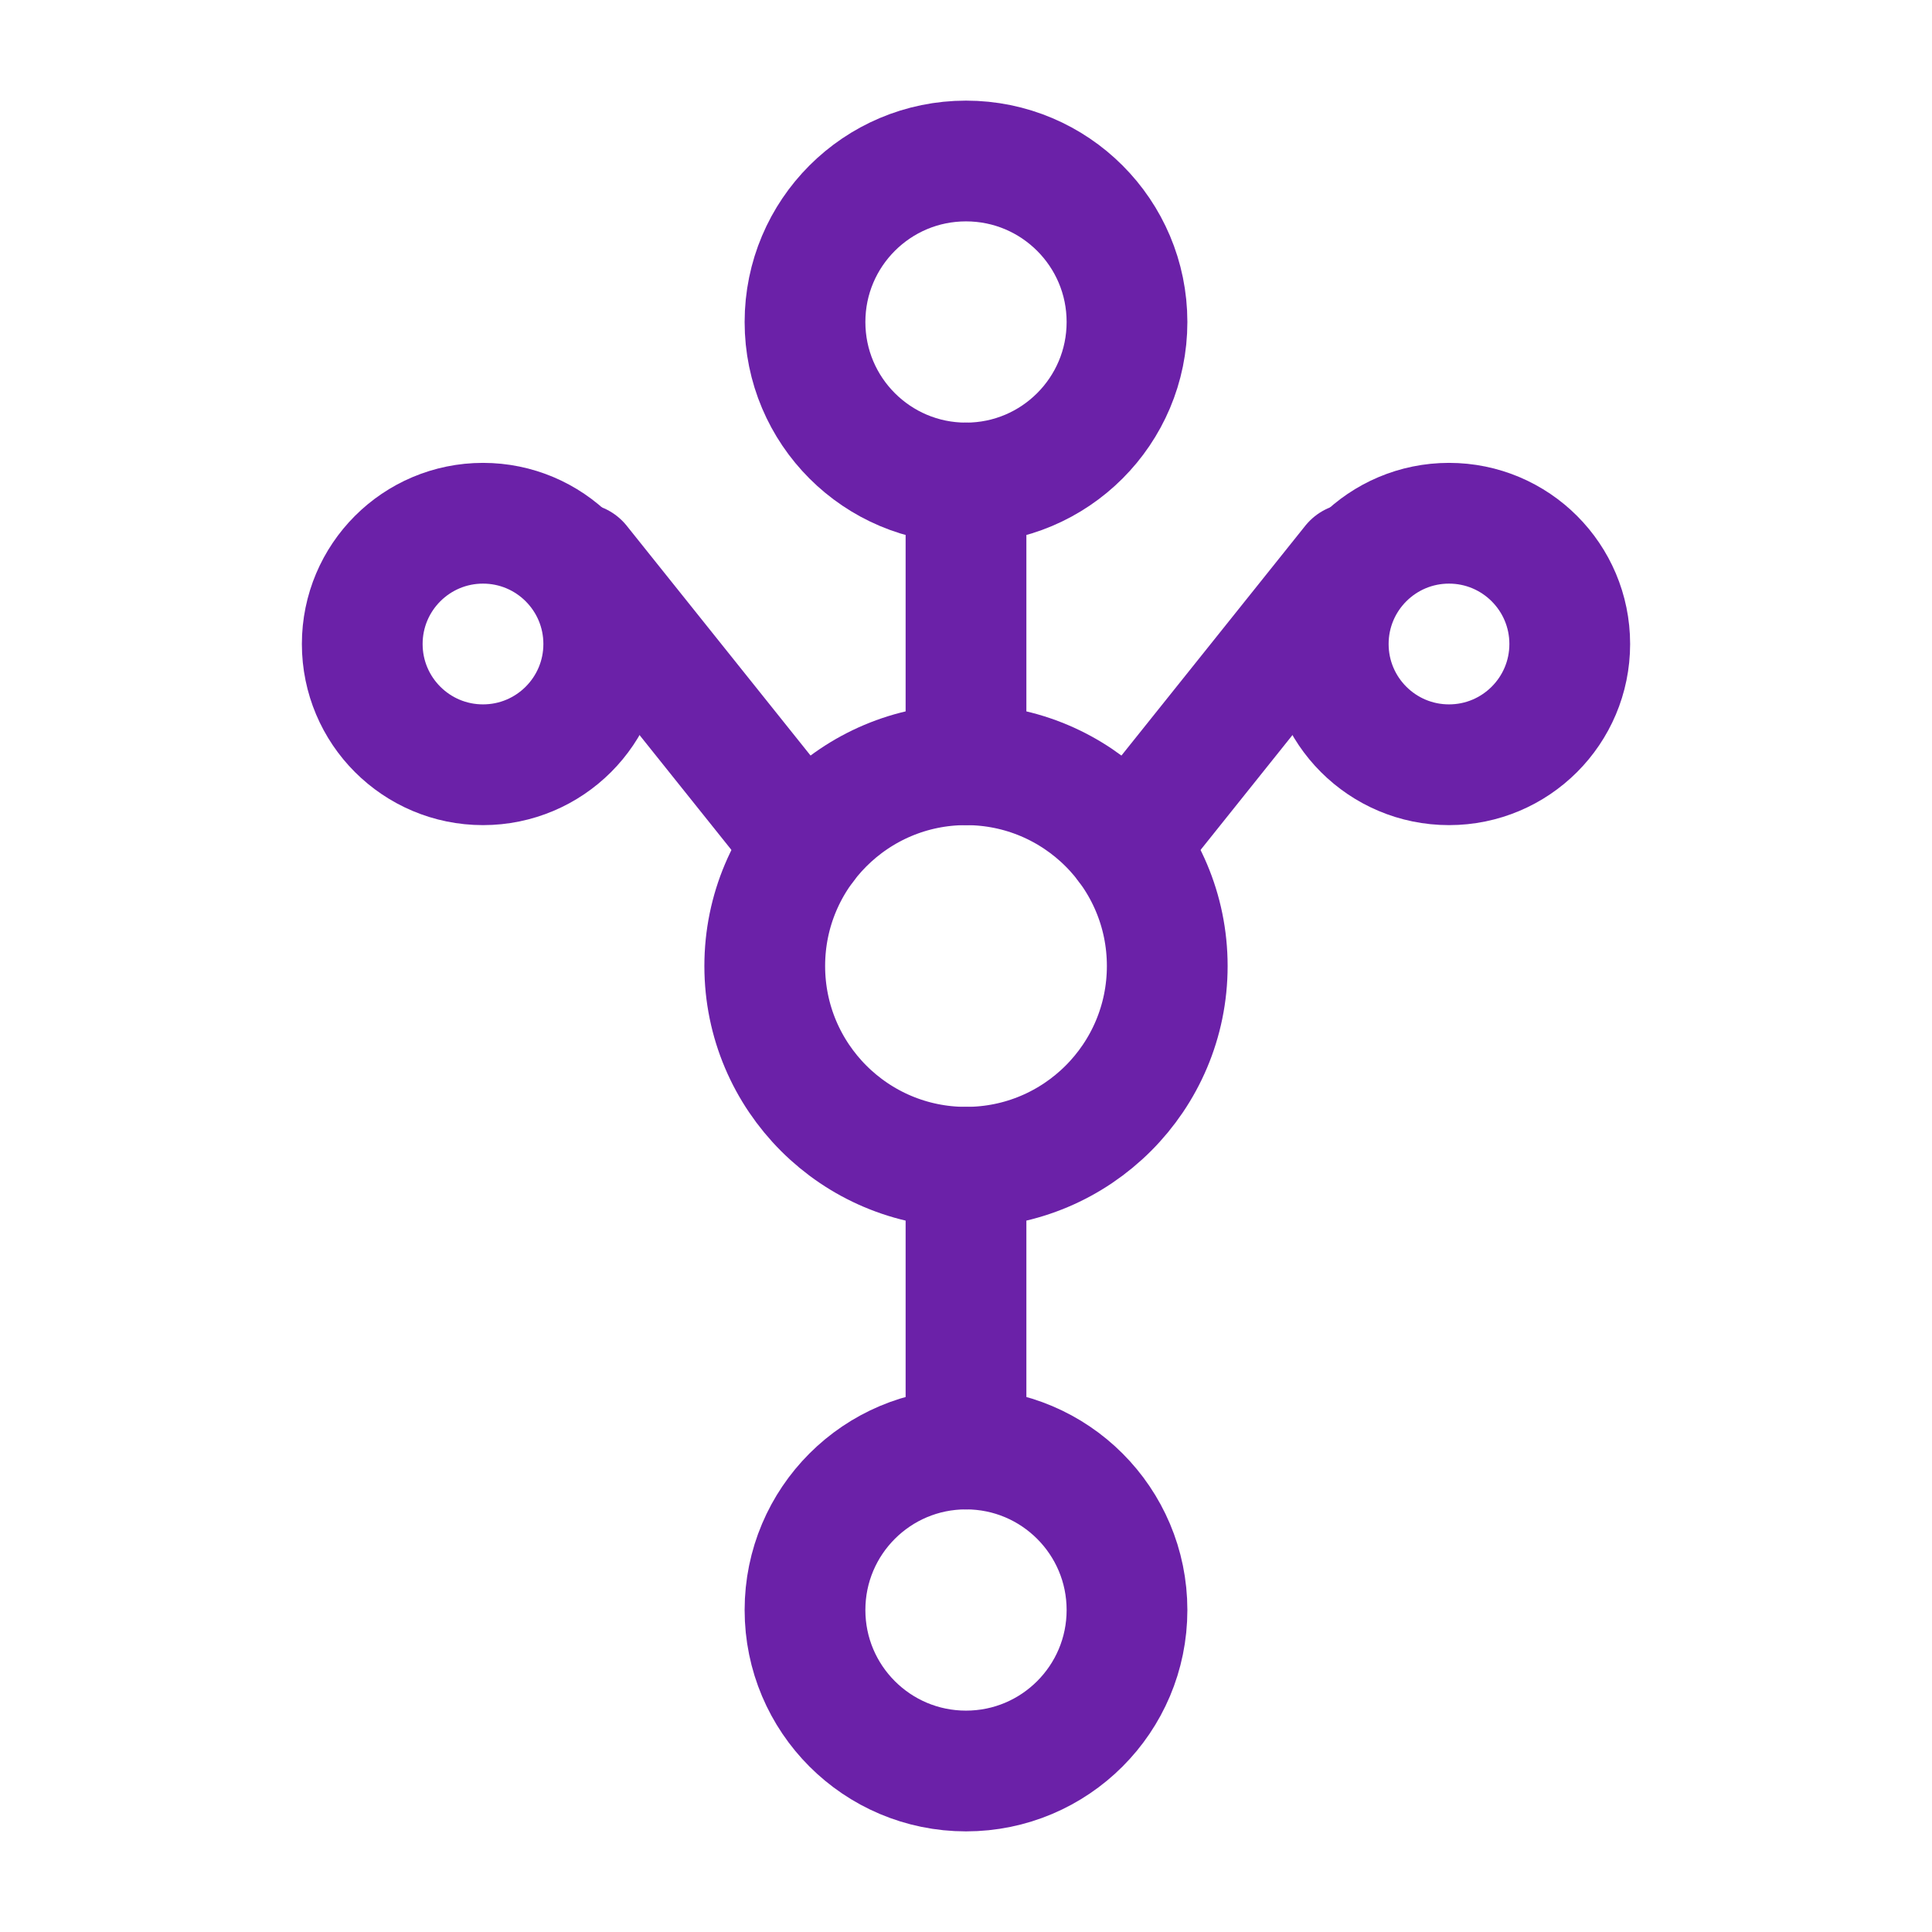
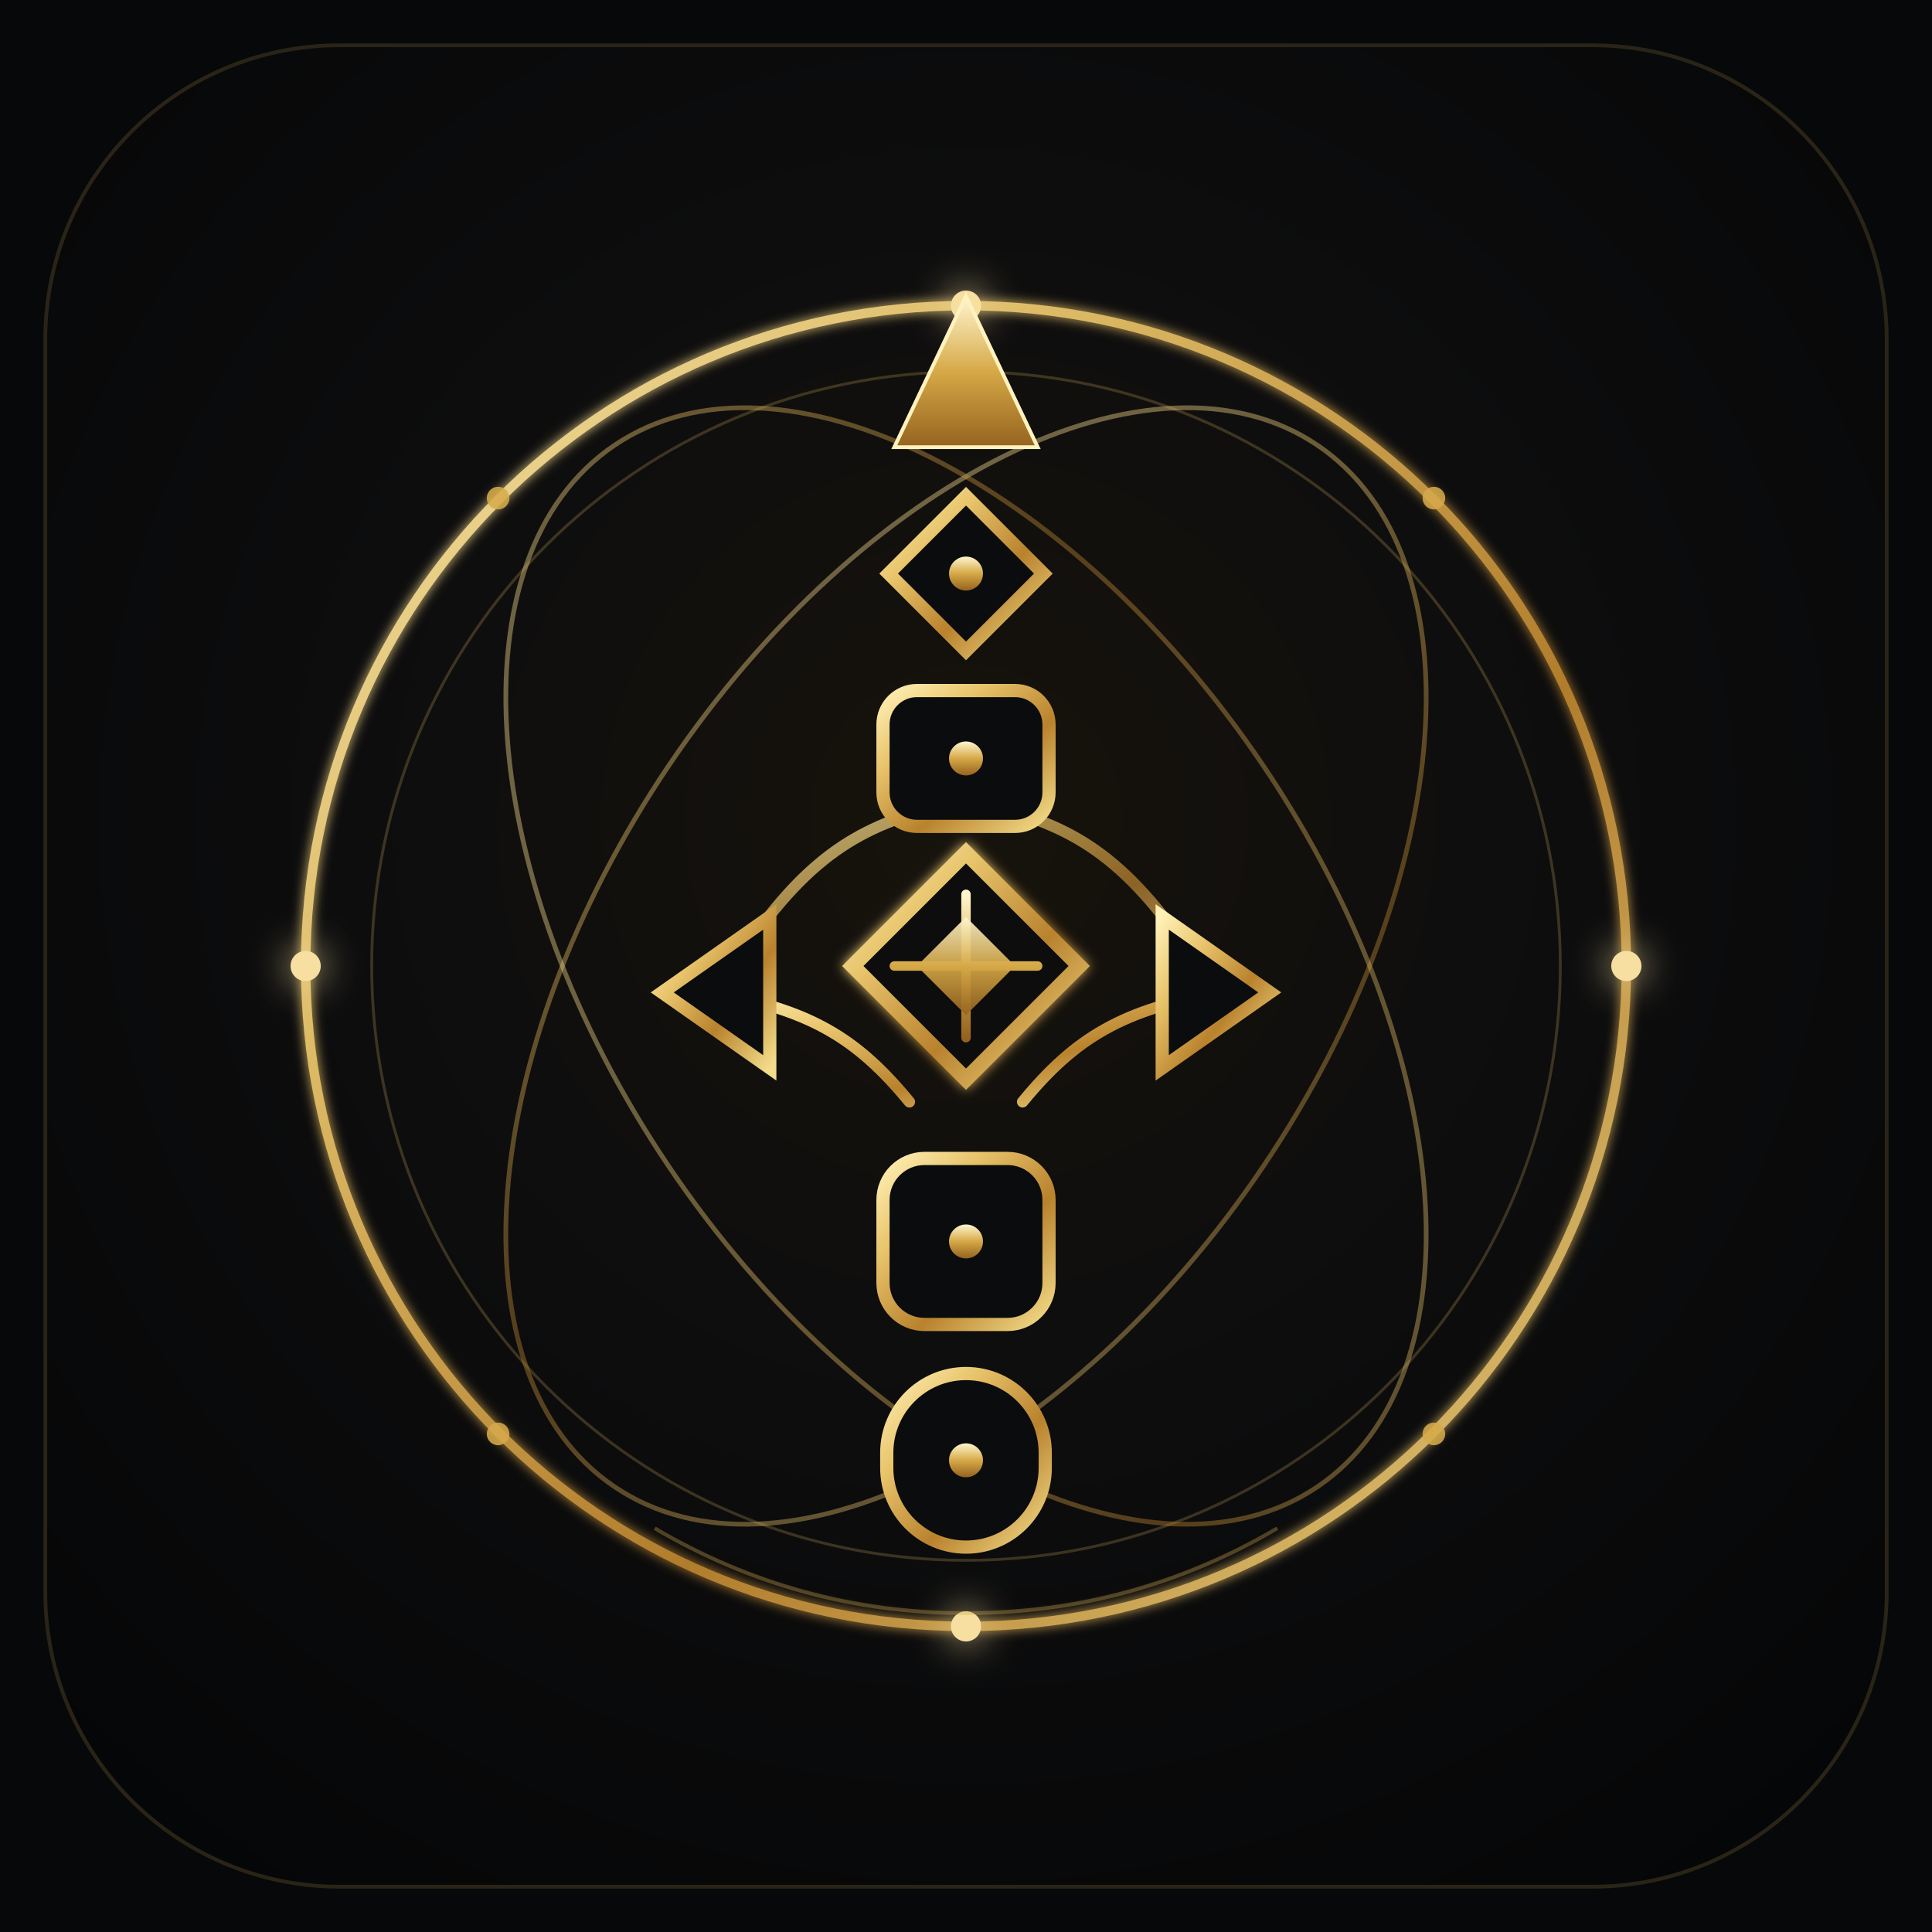
- <svg xmlns="http://www.w3.org/2000/svg" viewBox="0 0 24 24" fill="none" stroke="#6b21a8" stroke-width="1.5" stroke-linecap="round" stroke-linejoin="round">
-   <circle cx="12" cy="4" r="2" />
-   <circle cx="12" cy="12" r="2.5" />
-   <circle cx="12" cy="20" r="2" />
-   <circle cx="6" cy="8" r="1.5" />
-   <circle cx="18" cy="8" r="1.5" />
-   <line x1="12" y1="6" x2="12" y2="9.5" />
-   <line x1="12" y1="14.5" x2="12" y2="18" />
-   <line x1="7.2" y1="7" x2="10" y2="10.5" />
-   <line x1="16.8" y1="7" x2="14" y2="10.5" />
+ <svg xmlns="http://www.w3.org/2000/svg" width="1024" height="1024" viewBox="0 0 1024 1024" role="img" aria-labelledby="title desc">
+   <defs>
+     <radialGradient id="bg" cx="50%" cy="42%" r="72%">
+       <stop offset="0" stop-color="#17130c" />
+       <stop offset=".48" stop-color="#0d0d0e" />
+       <stop offset="1" stop-color="#050607" />
+     </radialGradient>
+     <linearGradient id="gold" x1="0" y1="0" x2="1" y2="1">
+       <stop offset="0" stop-color="#fff0b5" />
+       <stop offset=".28" stop-color="#e8c46b" />
+       <stop offset=".62" stop-color="#b9822d" />
+       <stop offset="1" stop-color="#f3dc8a" />
+     </linearGradient>
+     <linearGradient id="gold2" x1=".5" y1="0" x2=".5" y2="1">
+       <stop offset="0" stop-color="#fff6cf" />
+       <stop offset=".5" stop-color="#d6a947" />
+       <stop offset="1" stop-color="#95631f" />
+     </linearGradient>
+     <filter id="glow" x="-70%" y="-70%" width="240%" height="240%">
+       <feGaussianBlur stdDeviation="10" result="b" />
+       <feMerge>
+         <feMergeNode in="b" />
+         <feMergeNode in="SourceGraphic" />
+       </feMerge>
+     </filter>
+     <filter id="soft" x="-50%" y="-50%" width="200%" height="200%">
+       <feGaussianBlur stdDeviation="3" result="b" />
+       <feMerge>
+         <feMergeNode in="b" />
+         <feMergeNode in="SourceGraphic" />
+       </feMerge>
+     </filter>
+   </defs>
+   <rect width="1024" height="1024" fill="#070809" />
+   <rect x="24" y="24" width="976" height="976" rx="156" fill="url(#bg)" stroke="#2a2417" stroke-width="2" />
+   <circle cx="512" cy="512" r="350" fill="none" stroke="url(#gold)" stroke-width="5" opacity=".95" filter="url(#soft)" />
+   <circle cx="512" cy="512" r="315" fill="none" stroke="#d6b05a" stroke-width="1.5" opacity=".24" />
+   <ellipse cx="512" cy="512" rx="190" ry="333" fill="none" stroke="url(#gold)" stroke-width="2.5" opacity=".42" transform="rotate(34 512 512)" />
+   <ellipse cx="512" cy="512" rx="190" ry="333" fill="none" stroke="url(#gold)" stroke-width="2.5" opacity=".42" transform="rotate(-34 512 512)" />
+   <g fill="#f6dfa0" filter="url(#glow)">
+     <circle cx="512" cy="162" r="8" />
+     <circle cx="862" cy="512" r="8" />
+     <circle cx="512" cy="862" r="8" />
+     <circle cx="162" cy="512" r="8" />
+   </g>
+   <g fill="#d7aa4a" opacity=".86">
+     <circle cx="264" cy="264" r="6" />
+     <circle cx="760" cy="264" r="6" />
+     <circle cx="760" cy="760" r="6" />
+     <circle cx="264" cy="760" r="6" />
+   </g>
+   <path d="M512 157 474 237h76z" fill="url(#gold2)" stroke="#fff2bf" stroke-width="2" />
+   <g stroke="url(#gold)" stroke-width="6" stroke-linecap="round" stroke-linejoin="round" fill="none">
+     <path d="M512 236v58M512 328v44M512 438v42M512 548v66M512 674v54" />
+     <path d="M377 526c52 9 77 24 105 58M647 526c-52 9-77 24-105 58" />
+     <path d="M380 526c39-64 67-84 108-96M644 526c-39-64-67-84-108-96" opacity=".72" />
+   </g>
+   <polygon points="512,263 553,304 512,345 471,304" fill="#0b0c0d" stroke="url(#gold)" stroke-width="7" />
+   <rect x="468" y="366" width="88" height="72" rx="18" fill="#0b0c0d" stroke="url(#gold)" stroke-width="7" />
+   <polygon points="512,452 572,512 512,572 452,512" fill="#0b0c0d" stroke="url(#gold)" stroke-width="8" filter="url(#soft)" />
+   <path d="M512 474v76M474 512h76" stroke="url(#gold2)" stroke-width="5" stroke-linecap="round" />
+   <path d="M512 486l26 26-26 26-26-26z" fill="url(#gold2)" opacity=".92" />
+   <polygon points="351,526 408,486 408,566" fill="#0b0c0d" stroke="url(#gold)" stroke-width="7" />
+   <polygon points="673,526 616,486 616,566" fill="#0b0c0d" stroke="url(#gold)" stroke-width="7" />
+   <rect x="468" y="614" width="88" height="88" rx="22" fill="#0b0c0d" stroke="url(#gold)" stroke-width="7" />
+   <rect x="470" y="728" width="84" height="92" rx="42" fill="#0b0c0d" stroke="url(#gold)" stroke-width="7" />
+   <g fill="url(#gold2)">
+     <circle cx="512" cy="304" r="9" />
+     <circle cx="512" cy="402" r="9" />
+     <circle cx="512" cy="658" r="9" />
+     <circle cx="512" cy="774" r="9" />
+   </g>
+   <path d="M347 810c51 30 106 45 165 45s114-15 165-45" fill="none" stroke="#d1a94f" stroke-width="2" opacity=".34" />
</svg>
